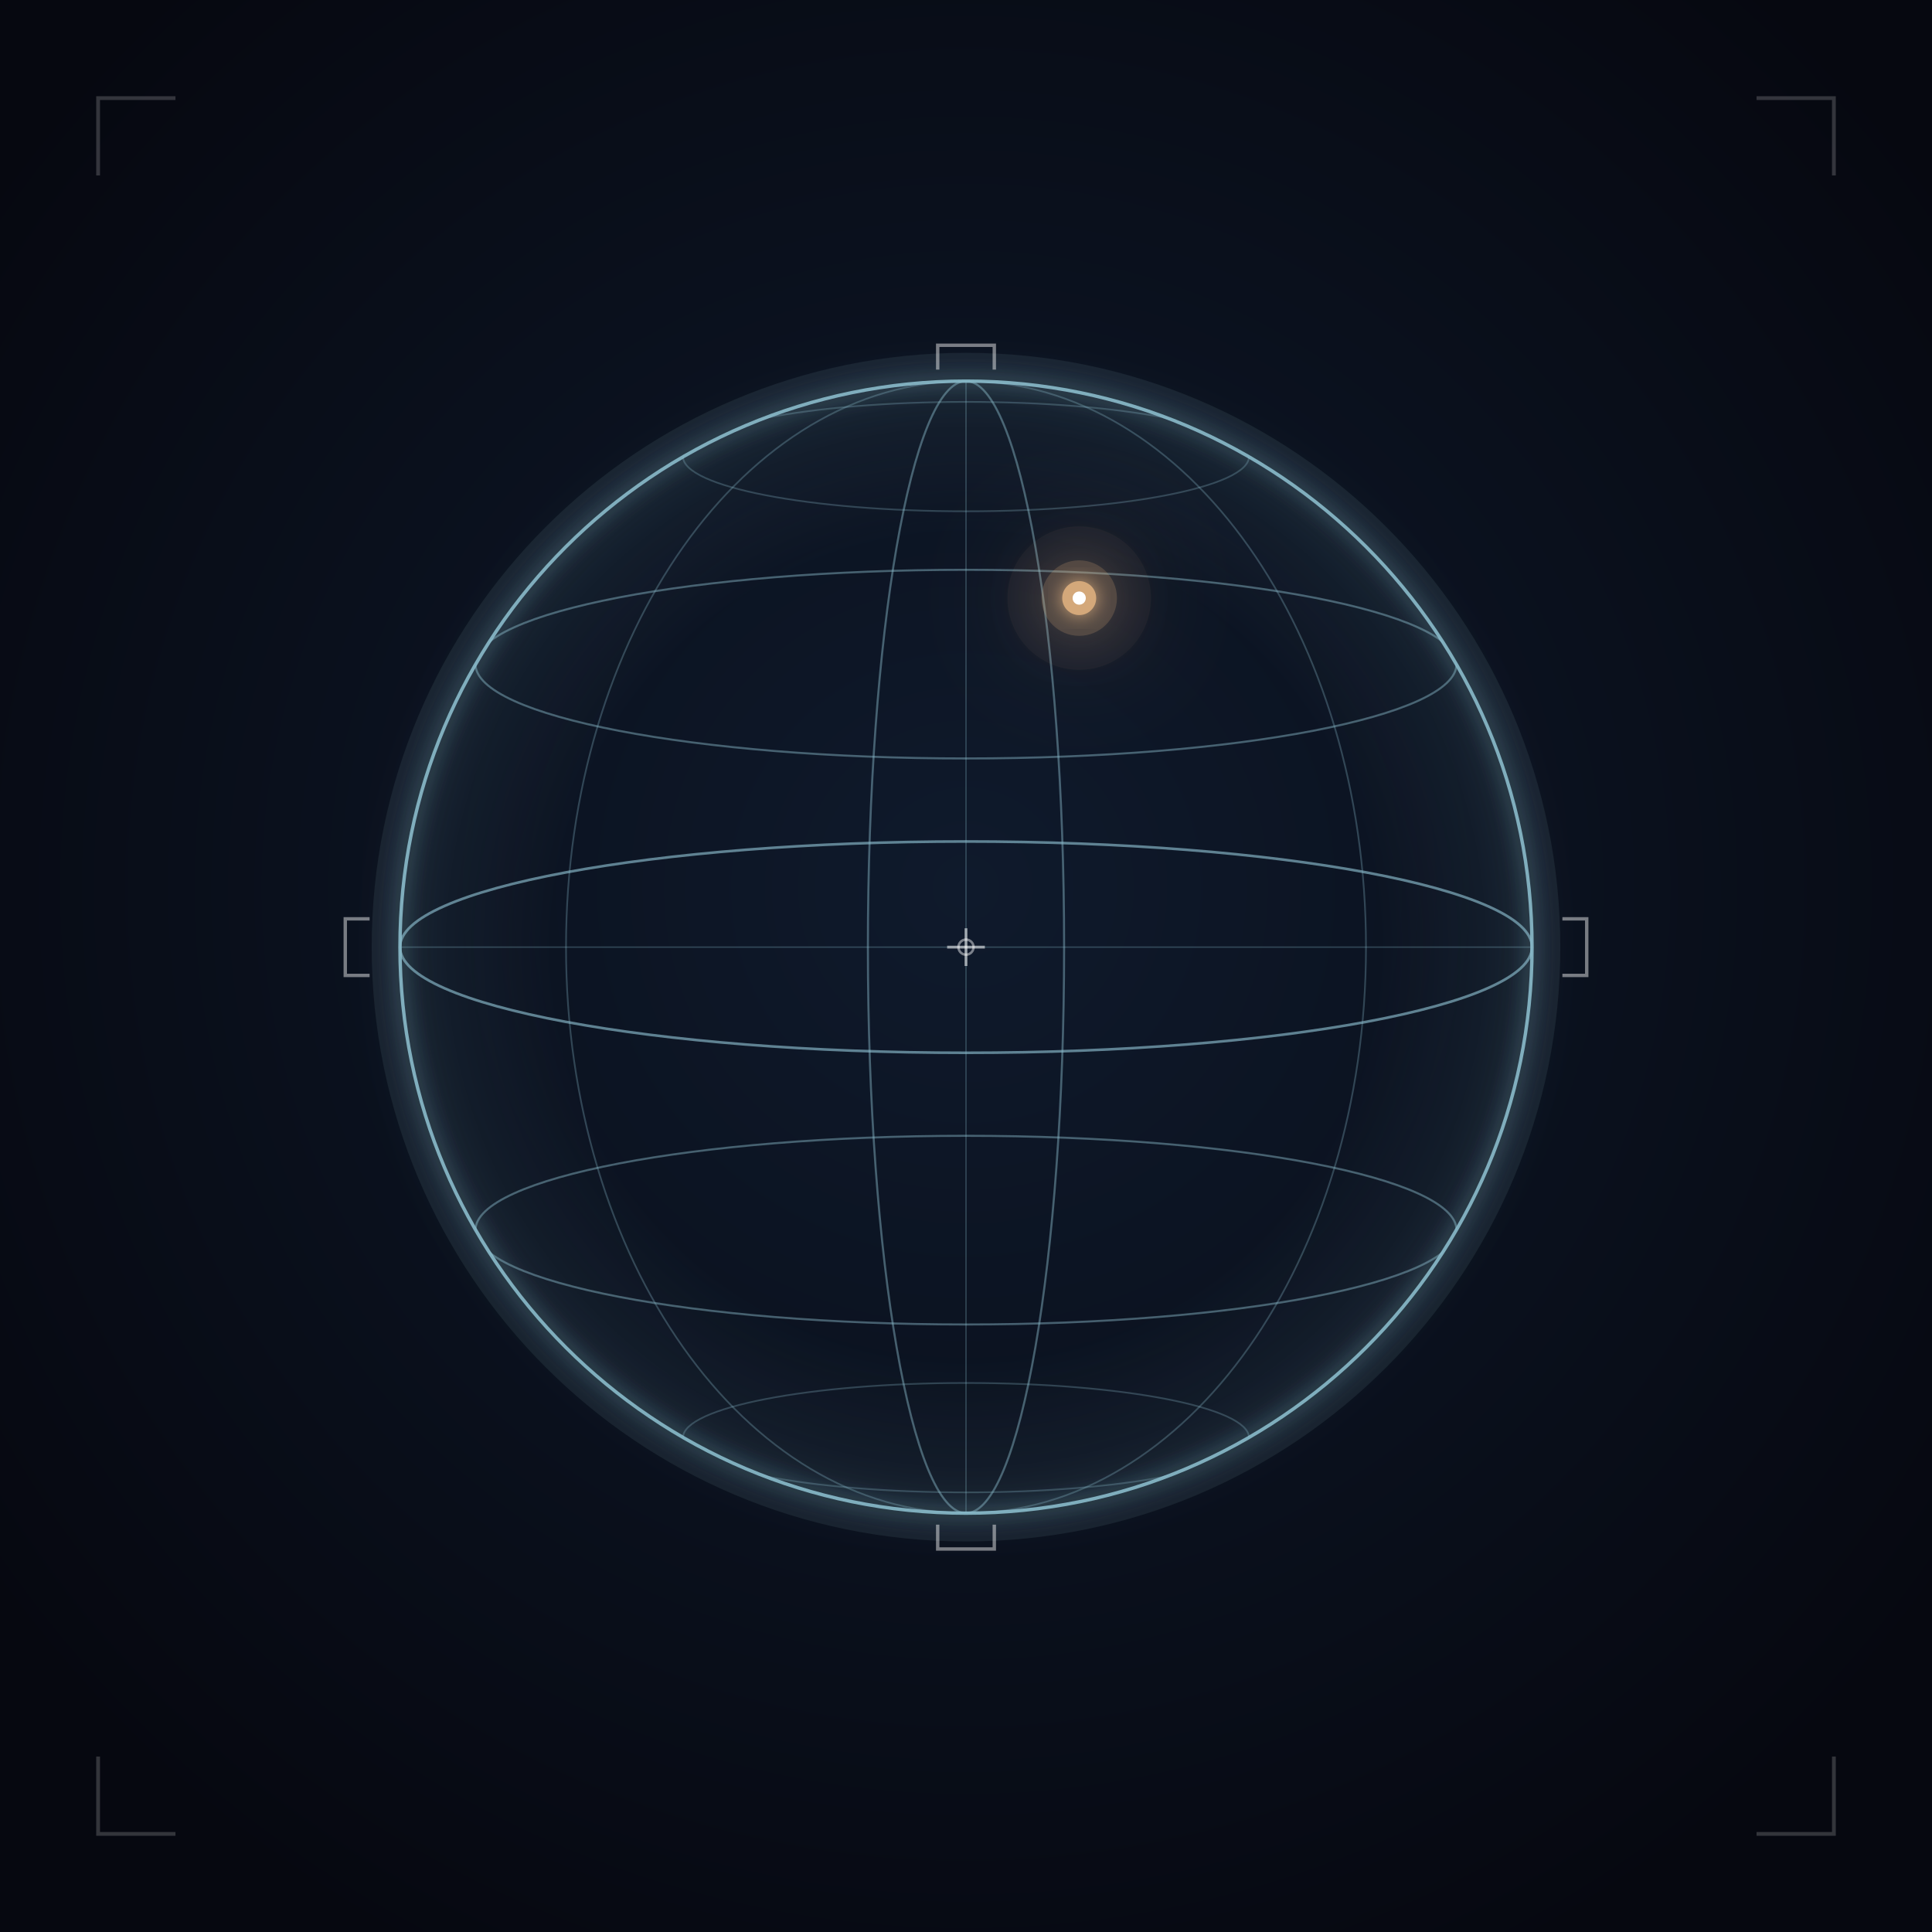
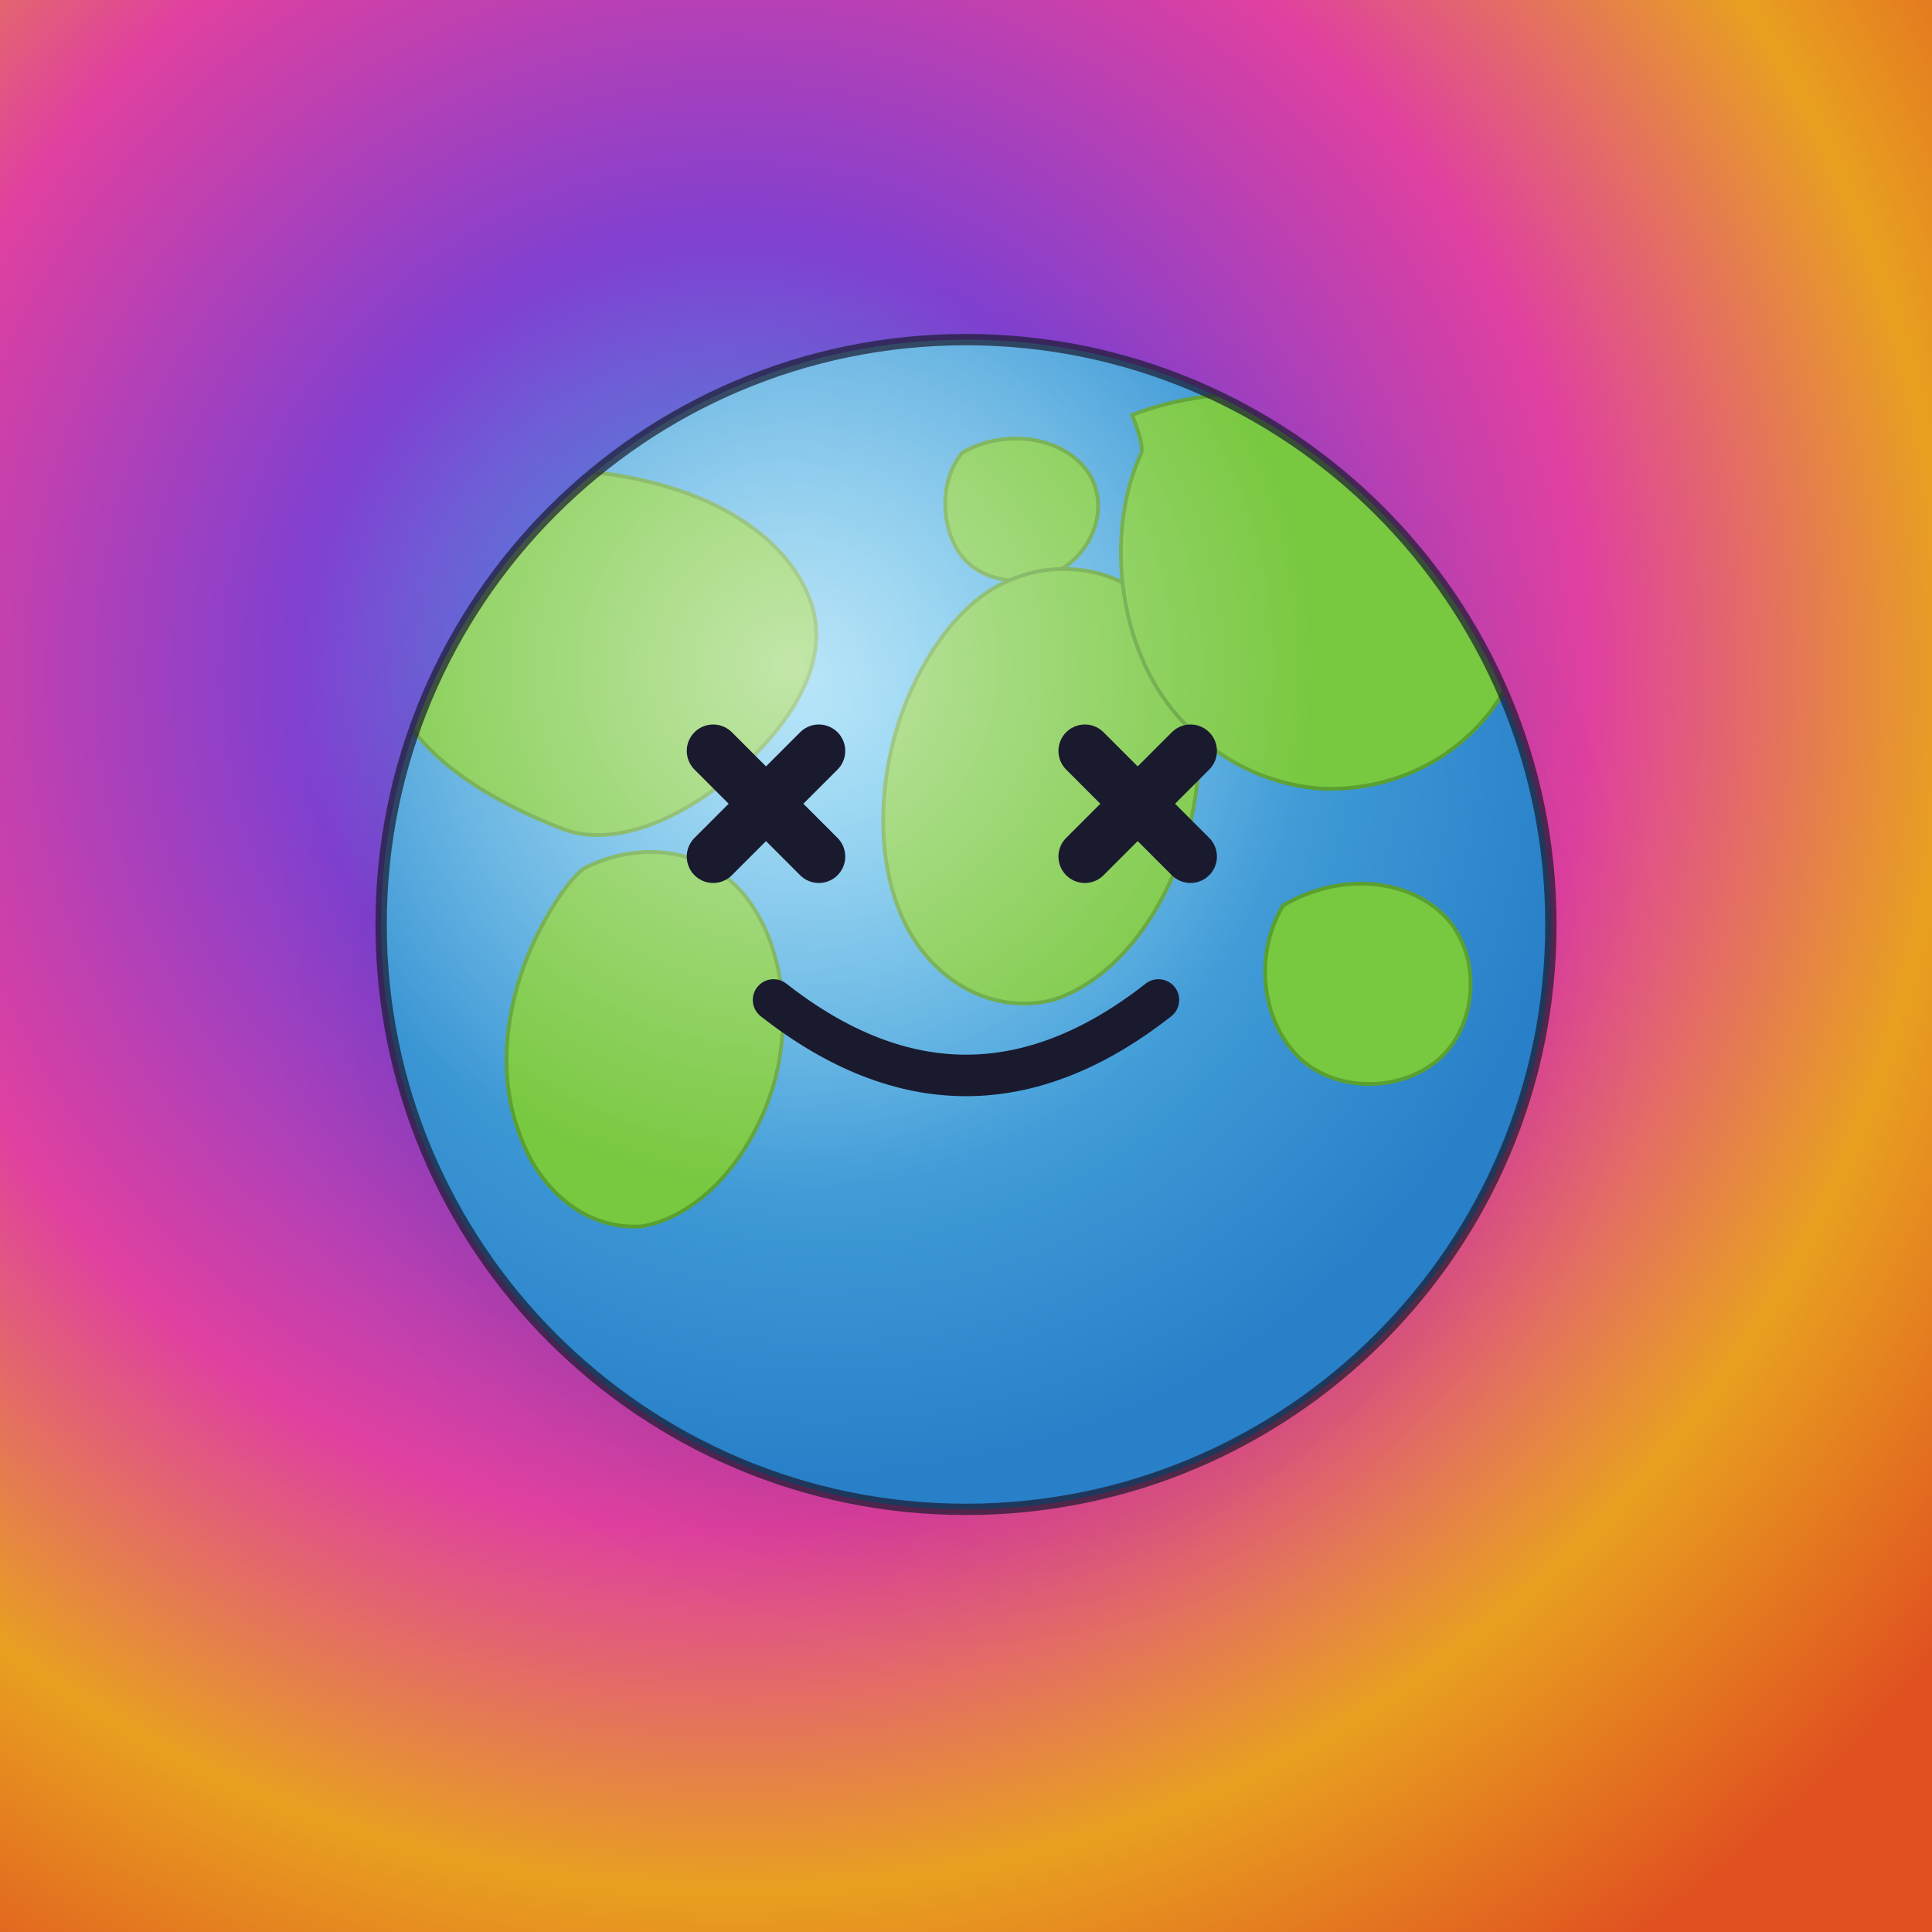
<svg xmlns="http://www.w3.org/2000/svg" viewBox="0 0 1024 1024" width="1024" height="1024">
  <defs>
-     <filter id="g1" x="-40%" y="-40%" width="180%" height="180%">
-       <feGaussianBlur stdDeviation="5" result="b" />
-       <feMerge>
-         <feMergeNode in="b" />
-         <feMergeNode in="SourceGraphic" />
-       </feMerge>
+     <radialGradient id="bg" cx="38%" cy="35%" r="80%">
+       <stop offset="0%" stop-color="#42A8E8" />
+       <stop offset="28%" stop-color="#8040D0" />
+       <stop offset="55%" stop-color="#E040A0" />
+       <stop offset="78%" stop-color="#E8A020" />
+       <stop offset="100%" stop-color="#E05020" />
+     </radialGradient>
+     <radialGradient id="ocean" cx="38%" cy="32%" r="65%">
+       <stop offset="0%" stop-color="#68C8F0" />
+       <stop offset="100%" stop-color="#2880C8" />
+     </radialGradient>
+     <radialGradient id="gloss" cx="35%" cy="28%" r="45%">
+       <stop offset="0%" stop-color="#FFFFFF" stop-opacity="0.55" />
+       <stop offset="100%" stop-color="#FFFFFF" stop-opacity="0" />
+     </radialGradient>
+     <filter id="shadow" x="-20%" y="-10%" width="140%" height="150%">
+       <feDropShadow dx="0" dy="28" stdDeviation="32" flood-color="#000000" flood-opacity="0.35" />
    </filter>
-     <filter id="g2" x="-80%" y="-80%" width="260%" height="260%">
-       <feGaussianBlur stdDeviation="14" result="b" />
-       <feMerge>
-         <feMergeNode in="b" />
-         <feMergeNode in="SourceGraphic" />
-       </feMerge>
-     </filter>
-     <filter id="g3" x="-150%" y="-150%" width="400%" height="400%">
-       <feGaussianBlur stdDeviation="28" result="b" />
-       <feMerge>
-         <feMergeNode in="b" />
-         <feMergeNode in="SourceGraphic" />
-       </feMerge>
-     </filter>
-     <filter id="gblur" x="-50%" y="-50%" width="200%" height="200%">
-       <feGaussianBlur stdDeviation="10" />
-     </filter>
-     <radialGradient id="bg" cx="50%" cy="46%" r="62%">
-       <stop offset="0%" stop-color="#0F1A2C" />
-       <stop offset="100%" stop-color="#060810" />
-     </radialGradient>
-     <radialGradient id="atm" cx="50%" cy="50%" r="50%">
-       <stop offset="70%" stop-color="#8BBCCC" stop-opacity="0" />
-       <stop offset="100%" stop-color="#8BBCCC" stop-opacity="0.10" />
-     </radialGradient>
    <clipPath id="gc">
-       <circle cx="512" cy="502" r="300" />
+       <circle cx="512" cy="490" r="310" />
    </clipPath>
  </defs>
  <rect width="1024" height="1024" fill="url(#bg)" />
-   <circle cx="512" cy="502" r="315" fill="url(#atm)" />
-   <g clip-path="url(#gc)" fill="none" stroke="#8BBCCC" stroke-linecap="round">
-     <ellipse cx="512" cy="502" rx="300" ry="56" stroke-width="1.4" opacity="0.65" />
-     <ellipse cx="512" cy="352" rx="260" ry="50" stroke-width="1.1" opacity="0.45" />
-     <ellipse cx="512" cy="652" rx="260" ry="50" stroke-width="1.1" opacity="0.45" />
-     <ellipse cx="512" cy="242" rx="150" ry="29" stroke-width="0.9" opacity="0.28" />
-     <ellipse cx="512" cy="762" rx="150" ry="29" stroke-width="0.9" opacity="0.28" />
-     <ellipse cx="512" cy="502" rx="52" ry="300" stroke-width="1.1" opacity="0.45" />
-     <ellipse cx="512" cy="502" rx="212" ry="300" stroke-width="0.9" opacity="0.30" />
+   <circle cx="512" cy="490" r="310" fill="#000000" opacity="0.22" filter="url(#shadow)" />
+   <circle cx="512" cy="490" r="310" fill="url(#ocean)" />
+   <g clip-path="url(#gc)" fill="#78C840" stroke="#5AA030" stroke-width="2">
+     <path d="M220,280 C240,250 300,240 360,260 C390,270 420,290 430,320            C440,350 420,380 400,400 C370,430 330,450 300,440            C260,425 220,400 210,370 C200,340 205,305 220,280 Z" />
+     <path d="M310,460 C340,445 375,450 395,475 C415,500 420,540 410,575            C398,615 370,645 340,650 C310,652 285,630 275,600            C262,565 270,525 285,495 C295,475 305,463 310,460 Z" />
+     <path d="M510,240 C530,228 560,230 575,248 C588,264 582,288 565,300            C548,312 522,310 510,295 C498,280 498,254 510,240 Z" />
+     <path d="M530,310 C558,295 595,300 615,325 C638,355 640,400 630,440            C618,485 590,520 558,530 C526,538 495,520 480,490            C464,458 465,415 478,378 C490,345 510,320 530,310 Z" />
+     <path d="M600,220 C650,200 730,205 775,240 C810,268 820,310 805,350            C788,395 745,420 700,418 C660,415 625,390 608,355            C590,318 590,272 605,240 C606,235 602,225 600,220 Z" />
+     <path d="M680,480 C710,462 748,465 768,488 C786,510 782,545 762,562            C740,580 706,578 688,560 C668,540 665,505 680,480 Z" />
  </g>
-   <circle cx="512" cy="502" r="300" fill="none" stroke="#8BBCCC" stroke-width="6" opacity="0.15" filter="url(#gblur)" />
-   <circle cx="512" cy="502" r="300" fill="none" stroke="#8BBCCC" stroke-width="1.8" opacity="0.90" filter="url(#g1)" />
-   <line x1="212" y1="502" x2="812" y2="502" stroke="#8BBCCC" stroke-width="0.7" opacity="0.30" />
-   <line x1="512" y1="202" x2="512" y2="802" stroke="#8BBCCC" stroke-width="0.7" opacity="0.30" />
-   <line x1="512" y1="192" x2="512" y2="216" stroke="#8BBCCC" stroke-width="2.5" opacity="0.80" filter="url(#g1)" />
-   <line x1="512" y1="788" x2="512" y2="812" stroke="#8BBCCC" stroke-width="2.5" opacity="0.80" filter="url(#g1)" />
-   <line x1="192" y1="502" x2="216" y2="502" stroke="#8BBCCC" stroke-width="2.5" opacity="0.80" filter="url(#g1)" />
-   <line x1="808" y1="502" x2="832" y2="502" stroke="#8BBCCC" stroke-width="2.5" opacity="0.80" filter="url(#g1)" />
-   <g fill="none" stroke="#FFFFFF" stroke-width="1.8" opacity="0.45" stroke-linecap="square">
-     <path d="M497,195 L497,183 L527,183 L527,195" />
-     <path d="M497,809 L497,821 L527,821 L527,809" />
-     <path d="M195,487 L183,487 L183,517 L195,517" />
-     <path d="M829,487 L841,487 L841,517 L829,517" />
+   <circle cx="512" cy="490" r="310" fill="url(#gloss)" />
+   <circle cx="512" cy="490" r="310" fill="none" stroke="#1A1A2E" stroke-width="6" opacity="0.7" />
+   <g stroke="#1A1A2E" stroke-width="28" stroke-linecap="round">
+     <line x1="378" y1="398" x2="434" y2="454" />
+     <line x1="434" y1="398" x2="378" y2="454" />
+     <line x1="575" y1="398" x2="631" y2="454" />
+     <line x1="631" y1="398" x2="575" y2="454" />
  </g>
-   <line x1="502" y1="502" x2="522" y2="502" stroke="#FFFFFF" stroke-width="1.5" opacity="0.55" />
-   <line x1="512" y1="492" x2="512" y2="512" stroke="#FFFFFF" stroke-width="1.5" opacity="0.55" />
-   <circle cx="512" cy="502" r="4" fill="none" stroke="#FFFFFF" stroke-width="1.3" opacity="0.45" />
-   <circle cx="572" cy="317" r="38" fill="#D4A87A" opacity="0.08" filter="url(#g3)" />
-   <circle cx="572" cy="317" r="20" fill="#D4A87A" opacity="0.30" filter="url(#g2)" />
-   <circle cx="572" cy="317" r="9" fill="#D4A87A" filter="url(#g1)" />
-   <circle cx="572" cy="317" r="3.5" fill="#FFFFFF" />
-   <g fill="none" stroke="#FFFFFF" stroke-width="2" opacity="0.18" stroke-linecap="square">
-     <path d="M52,92 L52,52 L92,52" />
-     <path d="M932,52 L972,52 L972,92" />
-     <path d="M52,932 L52,972 L92,972" />
-     <path d="M972,932 L972,972 L932,972" />
-   </g>
+   <path d="M410,530 Q512,610 614,530" fill="none" stroke="#1A1A2E" stroke-width="22" stroke-linecap="round" />
</svg>
